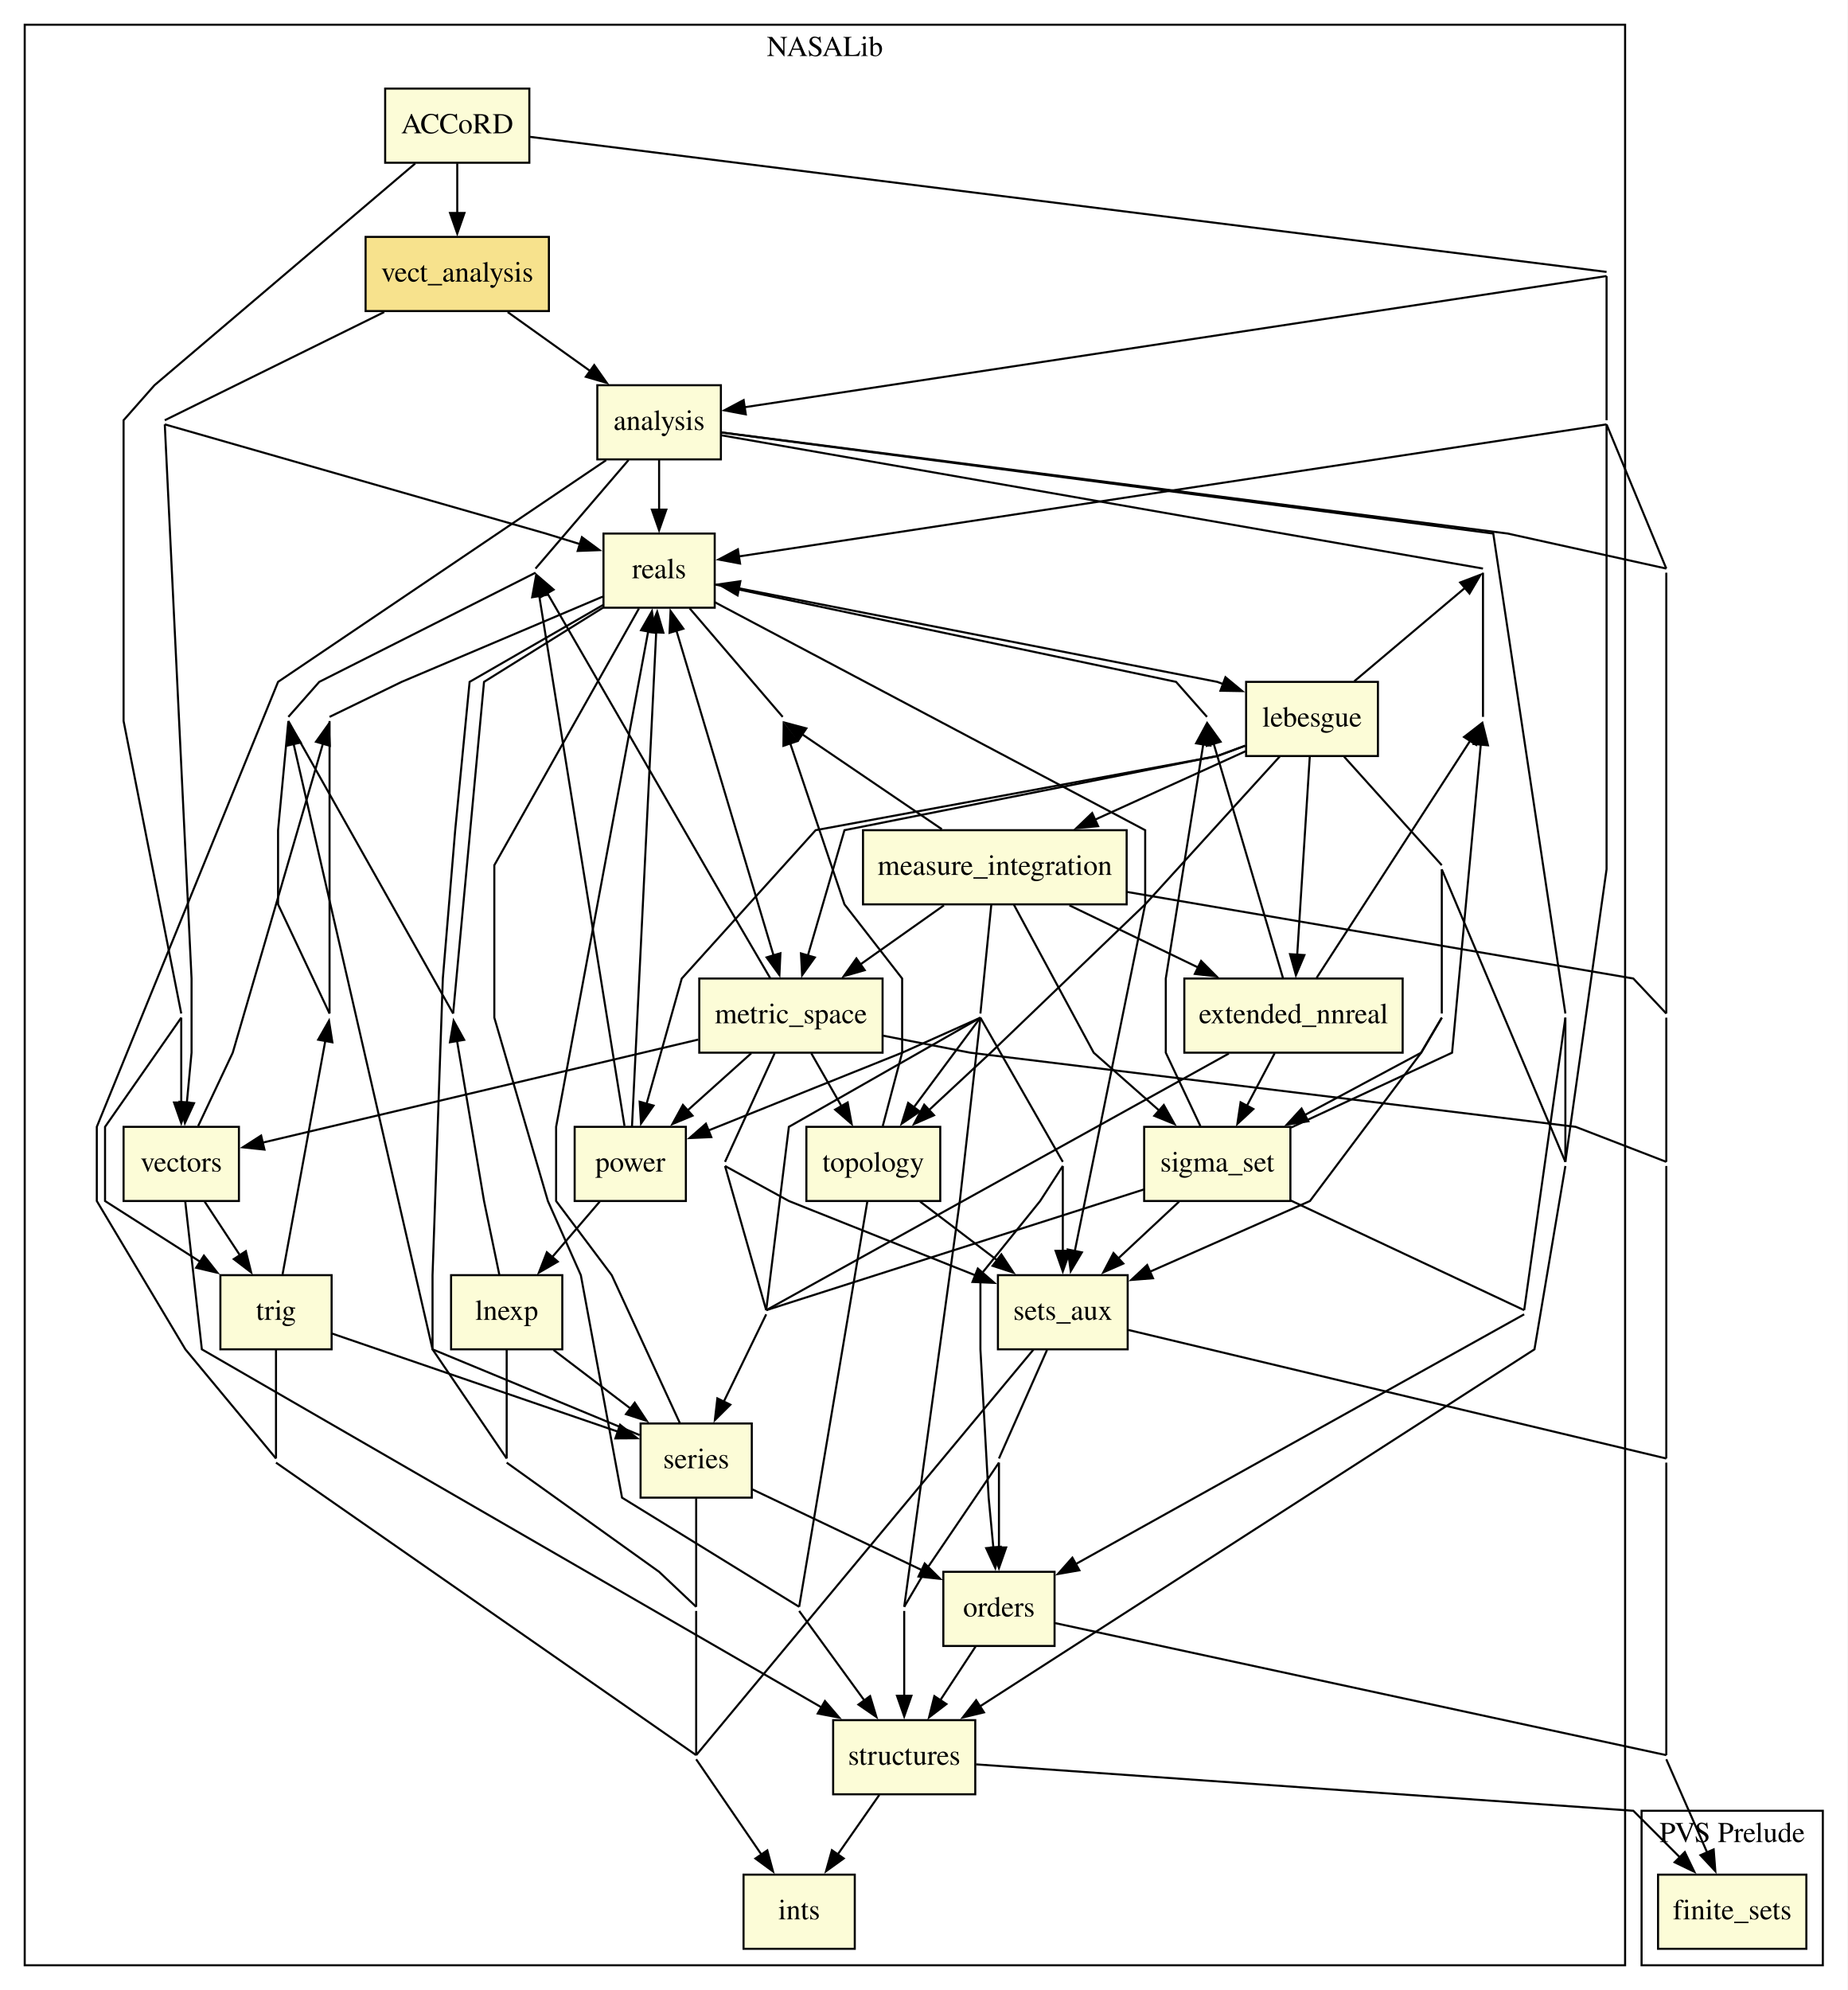
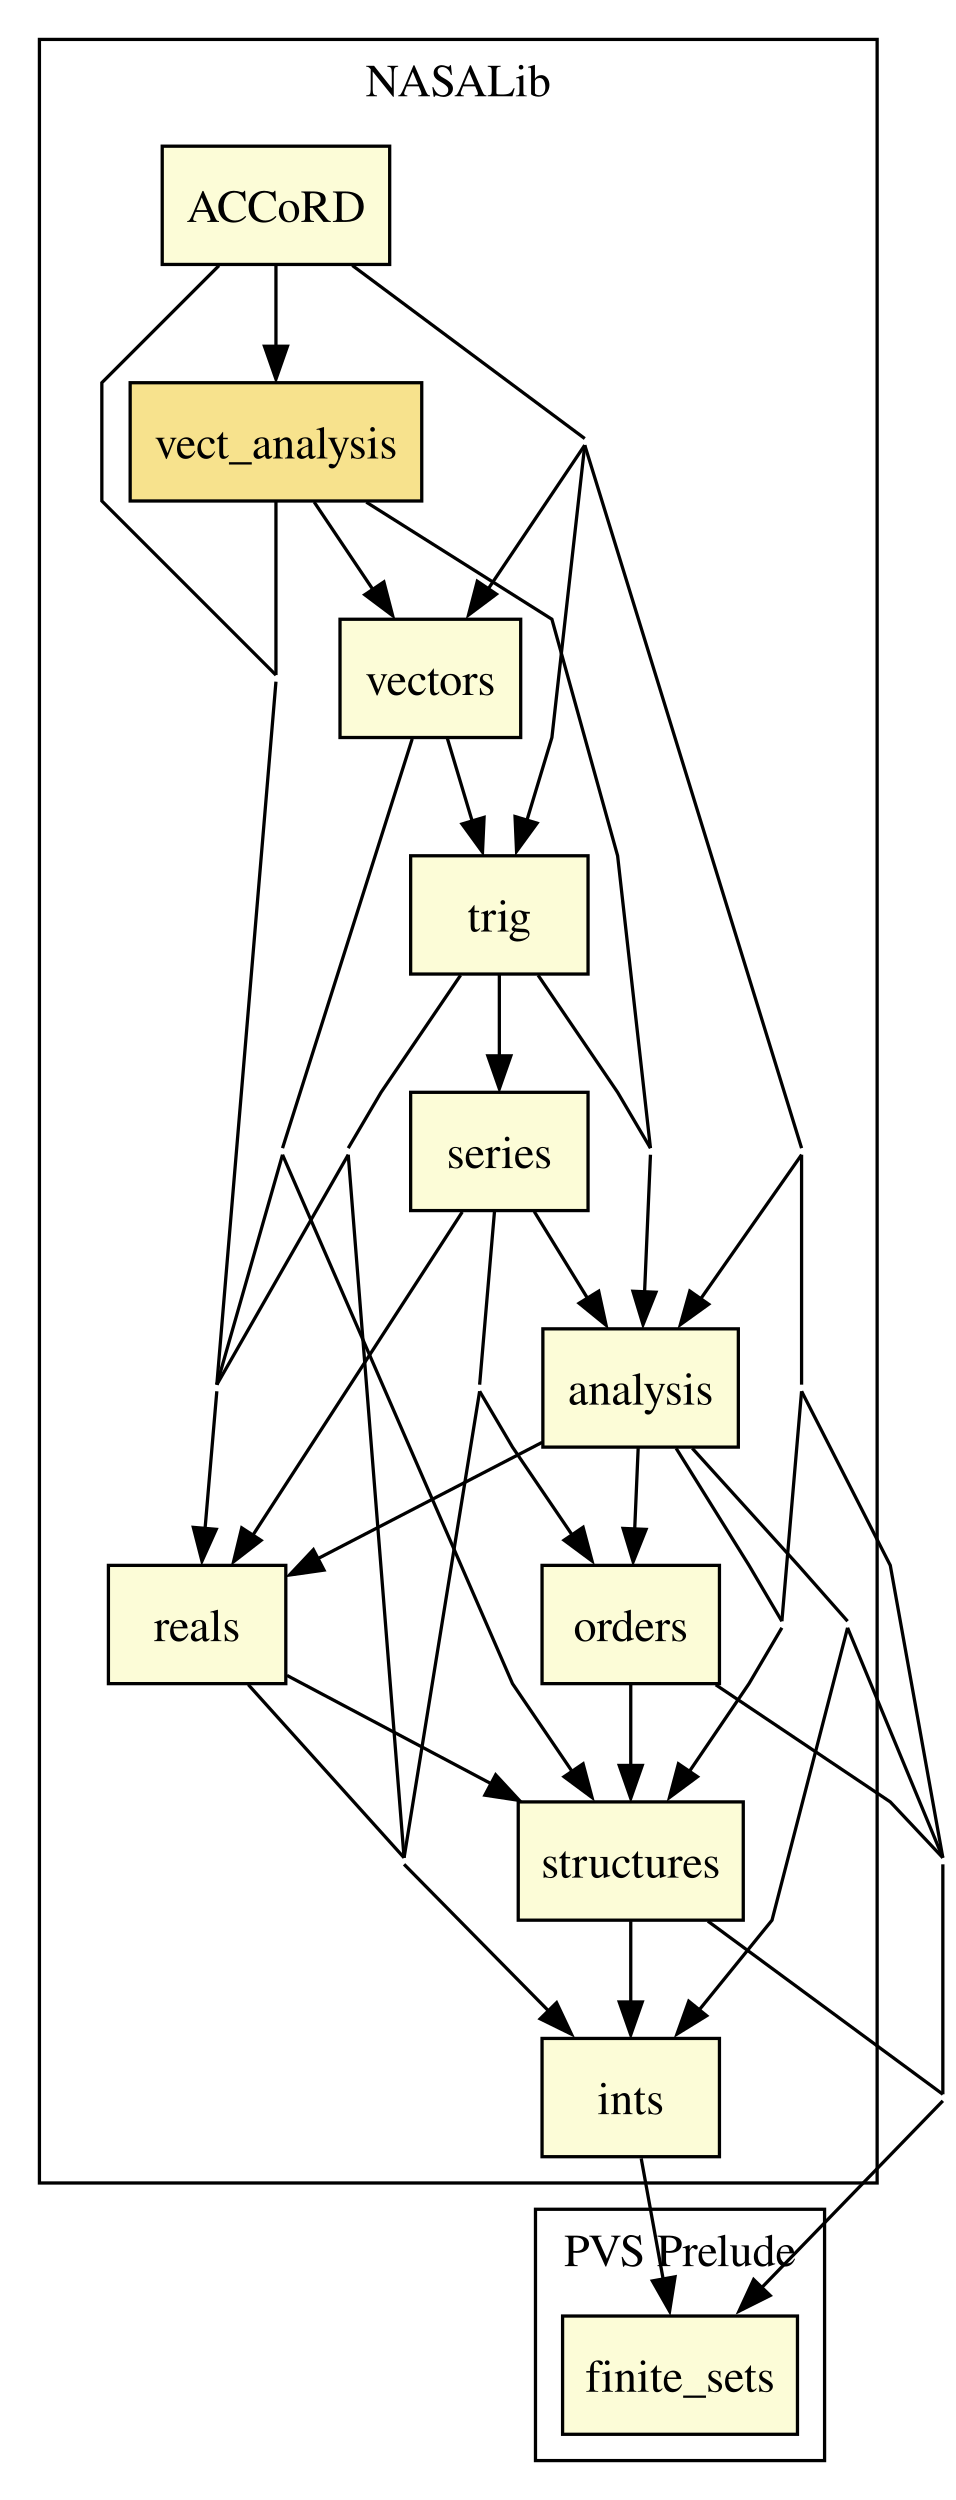
- <svg xmlns="http://www.w3.org/2000/svg" width="897pt" height="966pt" viewBox="0.00 0.00 897.00 966.00">
-   <g id="graph0" class="graph" transform="scale(1 1) rotate(0) translate(4 962)">
-     <polygon fill="white" stroke="none" points="-4,4 -4,-962 893,-962 893,4 -4,4" />
+ <svg xmlns="http://www.w3.org/2000/svg" width="291pt" height="761pt" viewBox="0.00 0.00 291.00 761.00">
+   <g id="graph0" class="graph" transform="scale(1 1) rotate(0) translate(4 757)">
+     <polygon fill="white" stroke="none" points="-4,4 -4,-757 287,-757 287,4 -4,4" />
    <g id="clust1" class="cluster">
-       <polygon fill="none" stroke="black" points="8,-8 8,-950 785,-950 785,-8 8,-8" />
-       <text text-anchor="middle" x="396.5" y="-934.8" font-family="Times,serif" font-size="14.00">NASALib</text>
+       <polygon fill="none" stroke="black" points="8,-92.5 8,-745 263,-745 263,-92.5 8,-92.5" />
+       <text text-anchor="middle" x="135.5" y="-727.7" font-family="Times,serif" font-size="14.00">NASALib</text>
    </g>
    <g id="clust2" class="cluster">
-       <polygon fill="none" stroke="black" points="793,-8 793,-83 881,-83 881,-8 793,-8" />
-       <text text-anchor="middle" x="837" y="-67.8" font-family="Times,serif" font-size="14.00">PVS Prelude</text>
+       <polygon fill="none" stroke="black" points="159,-8 159,-84.5 247,-84.5 247,-8 159,-8" />
+       <text text-anchor="middle" x="203" y="-67.2" font-family="Times,serif" font-size="14.00">PVS Prelude</text>
    </g>
    <g id="node1" class="node">
-       <polygon fill="#fcfcd7" stroke="black" points="253,-919 183,-919 183,-883 253,-883 253,-919" />
-       <text text-anchor="middle" x="218" y="-897.3" font-family="Times,serif" font-size="14.00">ACCoRD</text>
+       <polygon fill="#fcfcd7" stroke="black" points="238.75,-52 167.25,-52 167.25,-16 238.75,-16 238.75,-52" />
+       <text text-anchor="middle" x="203" y="-28.95" font-family="Times,serif" font-size="14.00">finite_sets</text>
    </g>
    <g id="node2" class="node">
-       <polygon fill="#fcfcd7" stroke="black" points="346,-775 286,-775 286,-739 346,-739 346,-775" />
-       <text text-anchor="middle" x="316" y="-753.3" font-family="Times,serif" font-size="14.00">analysis</text>
+       <polygon fill="#fcfcd7" stroke="black" points="114.62,-712.5 45.38,-712.5 45.38,-676.5 114.62,-676.5 114.62,-712.5" />
+       <text text-anchor="middle" x="80" y="-689.45" font-family="Times,serif" font-size="14.00">ACCoRD</text>
    </g>
    <g id="edge1" class="edge">
-       <path fill="none" stroke="black" d="M776,-828C776,-828 470.52,-781.51 357.44,-764.31" />
-       <polygon fill="black" stroke="black" points="358.09,-760.86 347.68,-762.82 357.04,-767.79 358.09,-760.86" />
-       <path fill="none" stroke="black" d="M253.33,-895.57C375.99,-880.18 776,-830 776,-830" />
+       <path fill="none" stroke="black" d="M240,-333.5C240,-333.5 267,-280.5 267,-280.5 267,-280.5 283,-191.5 283,-191.5" />
+     </g>
+     <g id="node3" class="node">
+       <polygon fill="#fcfcd7" stroke="black" points="220.75,-352.5 161.25,-352.5 161.25,-316.5 220.75,-316.5 220.75,-352.5" />
+       <text text-anchor="middle" x="191" y="-329.45" font-family="Times,serif" font-size="14.00">analysis</text>
+     </g>
+     <g id="edge2" class="edge">
+       <path fill="none" stroke="black" d="M174,-621.5C174,-621.5 240,-407.5 240,-407.5" />
+       <path fill="none" stroke="black" d="M240,-405.5C240,-405.5 223.17,-381.46 209.24,-361.56" />
+       <polygon fill="black" stroke="black" points="211.71,-359.99 203.11,-353.8 205.98,-364 211.71,-359.99" />
+     </g>
+     <g id="node6" class="node">
+       <polygon fill="#fcfcd7" stroke="black" points="83,-280.5 29,-280.5 29,-244.5 83,-244.5 83,-280.5" />
+       <text text-anchor="middle" x="56" y="-257.45" font-family="Times,serif" font-size="14.00">reals</text>
+     </g>
+     <g id="edge3" class="edge">
+       <path fill="none" stroke="black" d="M62.65,-676.15C47.19,-660.69 27,-640.5 27,-640.5 27,-640.5 27,-604.5 27,-604.5 27,-604.5 80,-551.5 80,-551.5" />
+       <path fill="none" stroke="black" d="M62,-333.5C62,-333.5 60.09,-311.16 58.42,-291.72" />
+       <polygon fill="black" stroke="black" points="61.82,-291.47 57.48,-281.8 54.85,-292.07 61.82,-291.47" />
+       <path fill="none" stroke="black" d="M80,-549.5C80,-549.5 62,-335.5 62,-335.5" />
+     </g>
+     <g id="node8" class="node">
+       <polygon fill="#fcfcd7" stroke="black" points="222.25,-208.5 153.75,-208.5 153.75,-172.5 222.25,-172.5 222.25,-208.5" />
+       <text text-anchor="middle" x="188" y="-185.45" font-family="Times,serif" font-size="14.00">structures</text>
+     </g>
+     <g id="edge4" class="edge">
+       <path fill="none" stroke="black" d="M240,-333.5C240,-333.5 234,-263.5 234,-263.5" />
+       <path fill="none" stroke="black" d="M240,-405.5C240,-405.5 240,-335.5 240,-335.5" />
+     </g>
+     <g id="node9" class="node">
+       <polygon fill="#fcfcd7" stroke="black" points="175,-496.5 121,-496.5 121,-460.5 175,-460.5 175,-496.5" />
+       <text text-anchor="middle" x="148" y="-473.45" font-family="Times,serif" font-size="14.00">trig</text>
+     </g>
+     <g id="edge5" class="edge">
+       <path fill="none" stroke="black" d="M174,-621.5C174,-621.5 164,-532.5 164,-532.5 164,-532.5 160.21,-519.93 156.31,-507.03" />
+       <polygon fill="black" stroke="black" points="159.48,-506.42 153.24,-497.85 152.78,-508.44 159.48,-506.42" />
+     </g>
+     <g id="node10" class="node">
+       <polygon fill="#f7e28d" stroke="black" points="124.38,-640.5 35.62,-640.5 35.62,-604.5 124.38,-604.5 124.38,-640.5" />
+       <text text-anchor="middle" x="80" y="-617.45" font-family="Times,serif" font-size="14.00">vect_analysis</text>
+     </g>
+     <g id="edge6" class="edge">
+       <path fill="none" stroke="black" d="M80,-676.2C80,-668.74 80,-659.82 80,-651.47" />
+       <polygon fill="black" stroke="black" points="83.5,-651.6 80,-641.6 76.5,-651.6 83.5,-651.6" />
    </g>
    <g id="node11" class="node">
-       <polygon fill="#fcfcd7" stroke="black" points="343,-703 289,-703 289,-667 343,-667 343,-703" />
-       <text text-anchor="middle" x="316" y="-681.3" font-family="Times,serif" font-size="14.00">reals</text>
-     </g>
-     <g id="edge2" class="edge">
-       <path fill="none" stroke="black" d="M776,-756C776,-756 465.47,-708.75 354.69,-691.89" />
-       <polygon fill="black" stroke="black" points="355.31,-688.44 344.89,-690.4 354.25,-695.36 355.31,-688.44" />
-       <path fill="none" stroke="black" d="M776,-828C776,-828 776,-758 776,-758" />
-     </g>
-     <g id="node15" class="node">
-       <polygon fill="#fcfcd7" stroke="black" points="469.5,-127 400.5,-127 400.5,-91 469.5,-91 469.5,-127" />
-       <text text-anchor="middle" x="435" y="-105.3" font-family="Times,serif" font-size="14.00">structures</text>
-     </g>
-     <g id="edge3" class="edge">
-       <path fill="none" stroke="black" d="M776,-756C776,-756 776,-614 776,-614 776,-614 776,-614 776,-540 776,-540 756,-398 756,-398" />
-     </g>
-     <g id="node17" class="node">
-       <polygon fill="#fcfcd7" stroke="black" points="157,-343 103,-343 103,-307 157,-307 157,-343" />
-       <text text-anchor="middle" x="130" y="-321.3" font-family="Times,serif" font-size="14.00">trig</text>
-     </g>
-     <g id="edge4" class="edge">
-       <path fill="none" stroke="black" d="M84,-468C84,-468 47,-415 47,-415 47,-415 47,-379 47,-379 47,-379 70.99,-363.68 93.18,-349.51" />
-       <polygon fill="black" stroke="black" points="95,-352.5 101.55,-344.17 91.24,-346.6 95,-352.5" />
-       <path fill="none" stroke="black" d="M197.56,-882.62C157.17,-848.27 71,-775 71,-775 71,-775 56,-758 56,-758 56,-758 56,-758 56,-612 56,-612 84,-470 84,-470" />
-     </g>
-     <g id="node18" class="node">
-       <polygon fill="#f7e28d" stroke="black" points="262.5,-847 173.5,-847 173.5,-811 262.5,-811 262.5,-847" />
-       <text text-anchor="middle" x="218" y="-825.3" font-family="Times,serif" font-size="14.00">vect_analysis</text>
-     </g>
-     <g id="edge5" class="edge">
-       <path fill="none" stroke="black" d="M218,-882.7C218,-875.41 218,-866.73 218,-858.54" />
-       <polygon fill="black" stroke="black" points="221.5,-858.62 218,-848.62 214.5,-858.62 221.5,-858.62" />
-     </g>
-     <g id="node19" class="node">
-       <polygon fill="#fcfcd7" stroke="black" points="112,-415 56,-415 56,-379 112,-379 112,-415" />
-       <text text-anchor="middle" x="84" y="-393.3" font-family="Times,serif" font-size="14.00">vectors</text>
-     </g>
-     <g id="edge6" class="edge">
-       <path fill="none" stroke="black" d="M84,-468C84,-468 84,-446.08 84,-426.77" />
-       <polygon fill="black" stroke="black" points="87.5,-426.82 84,-416.82 80.5,-426.82 87.5,-426.82" />
-     </g>
-     <g id="node20" class="node">
-       <polygon fill="#fcfcd7" stroke="black" points="873,-52 801,-52 801,-16 873,-16 873,-52" />
-       <text text-anchor="middle" x="837" y="-30.3" font-family="Times,serif" font-size="14.00">finite_sets</text>
+       <polygon fill="#fcfcd7" stroke="black" points="154.5,-568.5 99.5,-568.5 99.5,-532.5 154.5,-532.5 154.5,-568.5" />
+       <text text-anchor="middle" x="127" y="-545.45" font-family="Times,serif" font-size="14.00">vectors</text>
    </g>
    <g id="edge7" class="edge">
-       <path fill="none" stroke="black" d="M776,-756C776,-756 805,-686 805,-686" />
+       <path fill="none" stroke="black" d="M103.24,-676.2C131.07,-655.47 174,-623.5 174,-623.5" />
+       <path fill="none" stroke="black" d="M174,-621.5C174,-621.5 158,-597.68 144.68,-577.83" />
+       <polygon fill="black" stroke="black" points="147.1,-576.15 138.62,-569.8 141.29,-580.06 147.1,-576.15" />
+     </g>
+     <g id="edge8" class="edge">
+       <path fill="none" stroke="black" d="M254,-261.5C254,-261.5 283,-191.5 283,-191.5" />
    </g>
    <g id="node4" class="node">
-       <polygon fill="#fcfcd7" stroke="black" points="411,-52 357,-52 357,-16 411,-16 411,-52" />
-       <text text-anchor="middle" x="384" y="-30.3" font-family="Times,serif" font-size="14.00">ints</text>
-     </g>
-     <g id="edge8" class="edge">
-       <path fill="none" stroke="black" d="M130,-252C130,-252 334,-110 334,-110" />
-       <path fill="none" stroke="black" d="M334,-108C334,-108 351.41,-82.58 365.69,-61.74" />
-       <polygon fill="black" stroke="black" points="368.53,-63.78 371.3,-53.55 362.76,-59.82 368.53,-63.78" />
-       <path fill="none" stroke="black" d="M290.28,-738.62C239.44,-704.27 131,-631 131,-631 131,-631 43,-415 43,-415 43,-415 43,-379 43,-379 43,-379 86,-307 86,-307 86,-307 130,-254 130,-254" />
-     </g>
-     <g id="node9" class="node">
-       <polygon fill="#fcfcd7" stroke="black" points="508,-199 454,-199 454,-163 508,-163 508,-199" />
-       <text text-anchor="middle" x="481" y="-177.3" font-family="Times,serif" font-size="14.00">orders</text>
+       <polygon fill="#fcfcd7" stroke="black" points="215,-136.5 161,-136.5 161,-100.5 215,-100.5 215,-136.5" />
+       <text text-anchor="middle" x="188" y="-113.45" font-family="Times,serif" font-size="14.00">ints</text>
    </g>
    <g id="edge9" class="edge">
-       <path fill="none" stroke="black" d="M346.44,-752.02C440.63,-739.69 721,-703 721,-703 721,-703 756,-470 756,-470" />
-       <path fill="none" stroke="black" d="M756,-468C756,-468 736,-326 736,-326" />
+       <path fill="none" stroke="black" d="M254,-261.5C254,-261.5 231,-172.5 231,-172.5 231,-172.5 219.77,-158.65 208.78,-145.12" />
+       <polygon fill="black" stroke="black" points="211.1,-143.41 202.08,-137.85 205.66,-147.82 211.1,-143.41" />
+       <path fill="none" stroke="black" d="M206.72,-316.15C220.72,-300.69 239,-280.5 239,-280.5 239,-280.5 254,-263.5 254,-263.5" />
+     </g>
+     <g id="node5" class="node">
+       <polygon fill="#fcfcd7" stroke="black" points="215,-280.5 161,-280.5 161,-244.5 215,-244.5 215,-280.5" />
+       <text text-anchor="middle" x="188" y="-257.45" font-family="Times,serif" font-size="14.00">orders</text>
    </g>
    <g id="edge10" class="edge">
-       <path fill="none" stroke="black" d="M316,-738.7C316,-731.41 316,-722.73 316,-714.54" />
-       <polygon fill="black" stroke="black" points="319.5,-714.62 316,-704.62 312.5,-714.62 319.5,-714.62" />
+       <path fill="none" stroke="black" d="M190.26,-316.2C189.94,-308.74 189.56,-299.82 189.2,-291.47" />
+       <polygon fill="black" stroke="black" points="192.66,-291.45 188.73,-281.6 185.66,-291.75 192.66,-291.45" />
    </g>
    <g id="edge11" class="edge">
-       <path fill="none" stroke="black" d="M756,-468C756,-468 756,-398 756,-398" />
+       <path fill="none" stroke="black" d="M161.04,-317.96C140.92,-307.53 114.28,-293.72 92.86,-282.61" />
+       <polygon fill="black" stroke="black" points="94.62,-279.06 84.13,-277.57 91.39,-285.28 94.62,-279.06" />
    </g>
    <g id="edge12" class="edge">
-       <path fill="none" stroke="black" d="M805,-684C805,-684 805,-470 805,-470" />
-       <path fill="none" stroke="black" d="M346.3,-752.1C441.44,-739.86 728,-703 728,-703 728,-703 805,-686 805,-686" />
-     </g>
-     <g id="node3" class="node">
-       <polygon fill="#fcfcd7" stroke="black" points="677,-487 571,-487 571,-451 677,-451 677,-487" />
-       <text text-anchor="middle" x="624" y="-465.3" font-family="Times,serif" font-size="14.00">extended_nnreal</text>
+       <path fill="none" stroke="black" d="M234,-261.5C234,-261.5 224,-244.5 224,-244.5 224,-244.5 214.95,-231.17 205.92,-217.88" />
+       <polygon fill="black" stroke="black" points="208.3,-216.16 199.79,-209.85 202.51,-220.09 208.3,-216.16" />
+       <path fill="none" stroke="black" d="M201.81,-316.15C211.43,-300.69 224,-280.5 224,-280.5 224,-280.5 234,-263.5 234,-263.5" />
    </g>
    <g id="edge13" class="edge">
-       <path fill="none" stroke="black" d="M716,-614C716,-614 716,-684 716,-684" />
-       <path fill="none" stroke="black" d="M635.28,-487.41C654.86,-517.63 694.49,-578.8 709.78,-602.41" />
-       <polygon fill="black" stroke="black" points="706.8,-604.24 715.18,-610.73 712.68,-600.43 706.8,-604.24" />
+       <path fill="none" stroke="black" d="M191.18,-100C193.13,-89.28 195.67,-75.32 197.89,-63.08" />
+       <polygon fill="black" stroke="black" points="201.48,-63.94 199.82,-53.47 194.59,-62.68 201.48,-63.94" />
    </g>
    <g id="edge14" class="edge">
-       <path fill="none" stroke="black" d="M618.85,-487.41C610.09,-517.04 592.53,-576.41 585.26,-600.98" />
-       <polygon fill="black" stroke="black" points="581.91,-599.97 582.43,-610.55 588.62,-601.95 581.91,-599.97" />
-     </g>
-     <g id="node12" class="node">
-       <polygon fill="#fcfcd7" stroke="black" points="361,-271 307,-271 307,-235 361,-235 361,-271" />
-       <text text-anchor="middle" x="334" y="-249.3" font-family="Times,serif" font-size="14.00">series</text>
+       <path fill="none" stroke="black" d="M283,-189.5C283,-189.5 283,-119.5 283,-119.5" />
+       <path fill="none" stroke="black" d="M213.87,-244.15C236.91,-228.69 267,-208.5 267,-208.5 267,-208.5 283,-191.5 283,-191.5" />
    </g>
    <g id="edge15" class="edge">
-       <path fill="none" stroke="black" d="M592.61,-450.59C524.25,-412.67 368,-326 368,-326" />
-     </g>
-     <g id="node14" class="node">
-       <polygon fill="#fcfcd7" stroke="black" points="622.5,-415 551.5,-415 551.5,-379 622.5,-379 622.5,-415" />
-       <text text-anchor="middle" x="587" y="-393.3" font-family="Times,serif" font-size="14.00">sigma_set</text>
+       <path fill="none" stroke="black" d="M188,-244.2C188,-236.74 188,-227.82 188,-219.47" />
+       <polygon fill="black" stroke="black" points="191.5,-219.6 188,-209.6 184.5,-219.6 191.5,-219.6" />
    </g>
    <g id="edge16" class="edge">
-       <path fill="none" stroke="black" d="M614.85,-450.7C610.78,-442.98 605.88,-433.71 601.33,-425.11" />
-       <polygon fill="black" stroke="black" points="604.52,-423.65 596.75,-416.44 598.33,-426.92 604.52,-423.65" />
-     </g>
-     <g id="node5" class="node">
-       <polygon fill="#fcfcd7" stroke="black" points="665,-631 601,-631 601,-595 665,-595 665,-631" />
-       <text text-anchor="middle" x="633" y="-609.3" font-family="Times,serif" font-size="14.00">lebesgue</text>
+       <path fill="none" stroke="black" d="M71.57,-244.2C90.23,-223.47 119,-191.5 119,-191.5" />
+       <path fill="none" stroke="black" d="M119,-189.5C119,-189.5 143.56,-164.59 163.37,-144.48" />
+       <polygon fill="black" stroke="black" points="165.42,-147.38 169.94,-137.8 160.43,-142.47 165.42,-147.38" />
    </g>
    <g id="edge17" class="edge">
-       <path fill="none" stroke="black" d="M716,-686C716,-686 439.74,-734.35 346.39,-750.68" />
-       <path fill="none" stroke="black" d="M653.52,-631.3C670.8,-645.88 694.67,-666.01 707.32,-676.68" />
-       <polygon fill="black" stroke="black" points="704.94,-679.25 714.84,-683.02 709.46,-673.9 704.94,-679.25" />
+       <path fill="none" stroke="black" d="M83.35,-247C101.26,-237.5 125.04,-224.89 145.4,-214.09" />
+       <polygon fill="black" stroke="black" points="146.88,-216.74 154.08,-208.96 143.6,-210.55 146.88,-216.74" />
+     </g>
+     <g id="node7" class="node">
+       <polygon fill="#fcfcd7" stroke="black" points="175,-424.5 121,-424.5 121,-388.5 175,-388.5 175,-424.5" />
+       <text text-anchor="middle" x="148" y="-401.45" font-family="Times,serif" font-size="14.00">series</text>
    </g>
    <g id="edge18" class="edge">
-       <path fill="none" stroke="black" d="M631.9,-594.59C630.38,-570.61 627.62,-527.14 625.8,-498.42" />
-       <polygon fill="black" stroke="black" points="629.31,-498.38 625.18,-488.62 622.32,-498.82 629.31,-498.38" />
-     </g>
-     <g id="node7" class="node">
-       <polygon fill="#fcfcd7" stroke="black" points="543,-559 415,-559 415,-523 543,-523 543,-559" />
-       <text text-anchor="middle" x="479" y="-537.3" font-family="Times,serif" font-size="14.00">measure_integration</text>
+       <path fill="none" stroke="black" d="M158.63,-388.2C163.52,-380.23 169.44,-370.6 174.87,-361.76" />
+       <polygon fill="black" stroke="black" points="178.24,-363.96 180.49,-353.6 172.28,-360.29 178.24,-363.96" />
    </g>
    <g id="edge19" class="edge">
-       <path fill="none" stroke="black" d="M600.72,-597.33C579.51,-587.69 551.38,-574.9 527.51,-564.05" />
-       <polygon fill="black" stroke="black" points="529.15,-560.95 518.6,-560 526.26,-567.33 529.15,-560.95" />
-     </g>
-     <g id="node8" class="node">
-       <polygon fill="#fcfcd7" stroke="black" points="424.5,-487 335.5,-487 335.5,-451 424.5,-451 424.5,-487" />
-       <text text-anchor="middle" x="380" y="-465.3" font-family="Times,serif" font-size="14.00">metric_space</text>
+       <path fill="none" stroke="black" d="M146.52,-388.2C144.74,-367.47 142,-335.5 142,-335.5" />
+       <path fill="none" stroke="black" d="M142,-333.5C142,-333.5 119,-191.5 119,-191.5" />
    </g>
    <g id="edge20" class="edge">
-       <path fill="none" stroke="black" d="M600.55,-600.01C592.94,-597.2 587,-595 587,-595 587,-595 406,-559 406,-559 406,-559 395.81,-524.11 388.19,-498.02" />
-       <polygon fill="black" stroke="black" points="391.6,-497.23 385.44,-488.61 384.88,-499.19 391.6,-497.23" />
-     </g>
-     <g id="node10" class="node">
-       <polygon fill="#fcfcd7" stroke="black" points="329,-415 275,-415 275,-379 329,-379 329,-415" />
-       <text text-anchor="middle" x="302" y="-393.3" font-family="Times,serif" font-size="14.00">power</text>
+       <path fill="none" stroke="black" d="M142,-333.5C142,-333.5 152,-316.5 152,-316.5 152,-316.5 161.05,-303.17 170.08,-289.88" />
+       <polygon fill="black" stroke="black" points="173.49,-292.09 176.21,-281.85 167.7,-288.16 173.49,-292.09" />
    </g>
    <g id="edge21" class="edge">
-       <path fill="none" stroke="black" d="M600.55,-600.01C592.94,-597.2 587,-595 587,-595 587,-595 392,-559 392,-559 392,-559 327,-487 327,-487 327,-487 317.2,-452.11 309.87,-426.02" />
-       <polygon fill="black" stroke="black" points="313.3,-425.3 307.23,-416.62 306.56,-427.19 313.3,-425.3" />
+       <path fill="none" stroke="black" d="M136.72,-388.09C120.77,-363.47 91.5,-318.3 72.94,-289.64" />
+       <polygon fill="black" stroke="black" points="75.46,-288.1 67.09,-281.61 69.59,-291.91 75.46,-288.1" />
    </g>
-     <g id="node13" class="node">
-       <polygon fill="#fcfcd7" stroke="black" points="543.5,-343 480.5,-343 480.5,-307 543.5,-307 543.5,-343" />
-       <text text-anchor="middle" x="512" y="-321.3" font-family="Times,serif" font-size="14.00">sets_aux</text>
+     <g id="edge22" class="edge">
+       <path fill="none" stroke="black" d="M283,-117.5C283,-117.5 251.08,-84.58 227.56,-60.33" />
+       <polygon fill="black" stroke="black" points="230.44,-58.24 220.97,-53.5 225.41,-63.11 230.44,-58.24" />
+       <path fill="none" stroke="black" d="M211.48,-172.2C239.62,-151.47 283,-119.5 283,-119.5" />
    </g>
    <g id="edge23" class="edge">
-       <path fill="none" stroke="black" d="M696,-468C696,-468 686,-451 686,-451 686,-451 632,-379 632,-379 632,-379 588.79,-359.92 554.23,-344.65" />
-       <polygon fill="black" stroke="black" points="555.79,-341.51 545.23,-340.68 552.96,-347.92 555.79,-341.51" />
+       <path fill="none" stroke="black" d="M188,-172.2C188,-164.74 188,-155.82 188,-147.47" />
+       <polygon fill="black" stroke="black" points="191.5,-147.6 188,-137.6 184.5,-147.6 191.5,-147.6" />
    </g>
    <g id="edge24" class="edge">
-       <path fill="none" stroke="black" d="M648.57,-594.7C667.23,-573.97 696,-542 696,-542" />
-       <path fill="none" stroke="black" d="M696,-468C696,-468 686,-451 686,-451 686,-451 656.35,-435.13 629.5,-420.75" />
-       <polygon fill="black" stroke="black" points="631.22,-417.7 620.75,-416.07 627.91,-423.87 631.22,-417.7" />
-       <path fill="none" stroke="black" d="M696,-540C696,-540 696,-470 696,-470" />
+       <path fill="none" stroke="black" d="M159.79,-460.15C170.29,-444.69 184,-424.5 184,-424.5 184,-424.5 194,-407.5 194,-407.5" />
+       <path fill="none" stroke="black" d="M194,-405.5C194,-405.5 193.04,-383.16 192.21,-363.72" />
+       <polygon fill="black" stroke="black" points="195.67,-363.64 191.74,-353.8 188.67,-363.94 195.67,-363.64" />
    </g>
    <g id="edge25" class="edge">
-       <path fill="none" stroke="black" d="M696,-540C696,-540 756,-398 756,-398" />
-       <path fill="none" stroke="black" d="M756,-396C756,-396 741,-307 741,-307 741,-307 552.67,-185.75 471.5,-133.5" />
-       <polygon fill="black" stroke="black" points="473.73,-130.77 463.43,-128.3 469.94,-136.66 473.73,-130.77" />
-     </g>
-     <g id="node16" class="node">
-       <polygon fill="#fcfcd7" stroke="black" points="452.5,-415 387.5,-415 387.5,-379 452.5,-379 452.5,-415" />
-       <text text-anchor="middle" x="420" y="-393.3" font-family="Times,serif" font-size="14.00">topology</text>
+       <path fill="none" stroke="black" d="M102,-405.5C102,-405.5 119,-191.5 119,-191.5" />
    </g>
    <g id="edge26" class="edge">
-       <path fill="none" stroke="black" d="M617.38,-594.84C593.84,-568.98 552,-523 552,-523 552,-523 477,-451 477,-451 477,-451 461.54,-436.63 446.73,-422.85" />
-       <polygon fill="black" stroke="black" points="449.48,-420.63 439.77,-416.38 444.71,-425.76 449.48,-420.63" />
-     </g>
-     <g id="node6" class="node">
-       <polygon fill="#fcfcd7" stroke="black" points="269,-343 215,-343 215,-307 269,-307 269,-343" />
-       <text text-anchor="middle" x="242" y="-321.3" font-family="Times,serif" font-size="14.00">lnexp</text>
+       <path fill="none" stroke="black" d="M102,-405.5C102,-405.5 62,-335.5 62,-335.5" />
+       <path fill="none" stroke="black" d="M136.21,-460.15C125.71,-444.69 112,-424.5 112,-424.5 112,-424.5 102,-407.5 102,-407.5" />
    </g>
    <g id="edge27" class="edge">
-       <path fill="none" stroke="black" d="M238.4,-343.35C235.19,-358.81 231,-379 231,-379 231,-379 221.94,-432.78 217.9,-456.73" />
-       <polygon fill="black" stroke="black" points="214.46,-456.06 216.25,-466.51 221.36,-457.23 214.46,-456.06" />
-       <path fill="none" stroke="black" d="M216,-470C216,-470 136,-612 136,-612" />
+       <path fill="none" stroke="black" d="M148,-460.2C148,-452.74 148,-443.82 148,-435.47" />
+       <polygon fill="black" stroke="black" points="151.5,-435.6 148,-425.6 144.5,-435.6 151.5,-435.6" />
    </g>
    <g id="edge28" class="edge">
-       <path fill="none" stroke="black" d="M242,-306.7C242,-285.97 242,-254 242,-254" />
+       <path fill="none" stroke="black" d="M107.5,-604.15C132,-588.69 164,-568.5 164,-568.5 164,-568.5 184,-496.5 184,-496.5 184,-496.5 194,-407.5 194,-407.5" />
    </g>
    <g id="edge29" class="edge">
-       <path fill="none" stroke="black" d="M216,-470C216,-470 231,-631 231,-631 231,-631 263.79,-651.45 288.64,-666.94" />
+       <path fill="none" stroke="black" d="M80,-604.2C80,-583.47 80,-551.5 80,-551.5" />
    </g>
    <g id="edge30" class="edge">
-       <path fill="none" stroke="black" d="M264.74,-306.7C276.02,-298.11 289.83,-287.61 302.14,-278.24" />
-       <polygon fill="black" stroke="black" points="304.16,-281.1 310,-272.26 299.92,-275.53 304.16,-281.1" />
+       <path fill="none" stroke="black" d="M91.62,-604.2C97.02,-596.14 103.57,-586.39 109.55,-577.48" />
+       <polygon fill="black" stroke="black" points="112.85,-579.86 115.52,-569.6 107.04,-575.96 112.85,-579.86" />
    </g>
    <g id="edge31" class="edge">
-       <path fill="none" stroke="black" d="M515.22,-522.52C534.14,-513.38 557.52,-502.09 577.75,-492.33" />
-       <polygon fill="black" stroke="black" points="579.15,-495.54 586.63,-488.04 576.1,-489.24 579.15,-495.54" />
+       <path fill="none" stroke="black" d="M82,-405.5C82,-405.5 62,-335.5 62,-335.5" />
+       <path fill="none" stroke="black" d="M121.48,-532.09C109.47,-494.17 82,-407.5 82,-407.5" />
    </g>
    <g id="edge32" class="edge">
-       <path fill="none" stroke="black" d="M454.27,-522.52C442.01,-513.85 427.02,-503.25 413.73,-493.85" />
-       <polygon fill="black" stroke="black" points="415.83,-491.05 405.65,-488.13 411.79,-496.77 415.83,-491.05" />
+       <path fill="none" stroke="black" d="M82,-405.5C82,-405.5 152,-244.5 152,-244.5 152,-244.5 161.05,-231.17 170.08,-217.88" />
+       <polygon fill="black" stroke="black" points="173.49,-220.09 176.21,-209.85 167.7,-216.16 173.49,-220.09" />
    </g>
    <g id="edge33" class="edge">
-       <path fill="none" stroke="black" d="M472,-468C472,-468 512,-398 512,-398" />
-       <path fill="none" stroke="black" d="M512,-396C512,-396 501,-379 501,-379 501,-379 472,-343 472,-343 472,-343 472,-307 472,-307 472,-307 476,-235 476,-235 476,-235 477.12,-223.17 478.29,-210.68" />
-       <polygon fill="black" stroke="black" points="481.77,-211.15 479.22,-200.86 474.8,-210.49 481.77,-211.15" />
-     </g>
-     <g id="edge34" class="edge">
-       <path fill="none" stroke="black" d="M477.27,-522.7C475.2,-501.97 472,-470 472,-470" />
-       <path fill="none" stroke="black" d="M472,-468C472,-468 434,-451 434,-451 434,-451 378.87,-428.86 339.86,-413.2" />
-       <polygon fill="black" stroke="black" points="341.34,-410.02 330.76,-409.55 338.73,-416.52 341.34,-410.02" />
-     </g>
-     <g id="edge35" class="edge">
-       <path fill="none" stroke="black" d="M453.27,-559.48C431.11,-574.55 400.36,-595.44 385.2,-605.75" />
-       <polygon fill="black" stroke="black" points="383.56,-602.63 377.25,-611.15 387.49,-608.42 383.56,-602.63" />
-     </g>
-     <g id="edge36" class="edge">
-       <path fill="none" stroke="black" d="M472,-468C472,-468 379,-415 379,-415 379,-415 368,-326 368,-326" />
-     </g>
-     <g id="edge37" class="edge">
-       <path fill="none" stroke="black" d="M512,-396C512,-396 512,-374.08 512,-354.77" />
-       <polygon fill="black" stroke="black" points="515.5,-354.82 512,-344.82 508.5,-354.82 515.5,-354.82" />
-     </g>
-     <g id="edge38" class="edge">
-       <path fill="none" stroke="black" d="M488.25,-522.84C502.2,-496.98 527,-451 527,-451 527,-451 543.27,-436.63 558.87,-422.85" />
-       <polygon fill="black" stroke="black" points="561.04,-425.6 566.22,-416.36 556.41,-420.35 561.04,-425.6" />
-     </g>
-     <g id="edge39" class="edge">
-       <path fill="none" stroke="black" d="M435,-180C435,-180 435,-158.08 435,-138.77" />
-       <polygon fill="black" stroke="black" points="438.5,-138.82 435,-128.82 431.5,-138.82 438.5,-138.82" />
-       <path fill="none" stroke="black" d="M472,-468C472,-468 462,-379 462,-379 462,-379 435,-182 435,-182" />
-     </g>
-     <g id="edge40" class="edge">
-       <path fill="none" stroke="black" d="M472,-468C472,-468 454.3,-444.18 439.56,-424.33" />
-       <polygon fill="black" stroke="black" points="442.53,-422.46 433.76,-416.52 436.91,-426.63 442.53,-422.46" />
-     </g>
-     <g id="edge41" class="edge">
-       <path fill="none" stroke="black" d="M805,-468C805,-468 805,-398 805,-398" />
-       <path fill="none" stroke="black" d="M543.23,-529.02C634.03,-513.49 789,-487 789,-487 789,-487 805,-470 805,-470" />
-     </g>
-     <g id="edge42" class="edge">
-       <path fill="none" stroke="black" d="M369.85,-487.35C360.81,-502.81 349,-523 349,-523 349,-523 281.56,-639.75 261.54,-674.41" />
-       <polygon fill="black" stroke="black" points="258.73,-672.28 256.76,-682.69 264.79,-675.78 258.73,-672.28" />
-     </g>
-     <g id="edge43" class="edge">
-       <path fill="none" stroke="black" d="M360.72,-450.7C351.34,-442.28 339.91,-432.02 329.62,-422.79" />
-       <polygon fill="black" stroke="black" points="332.24,-420.43 322.46,-416.36 327.56,-425.64 332.24,-420.43" />
-     </g>
-     <g id="edge45" class="edge">
-       <path fill="none" stroke="black" d="M372.09,-450.7C362.61,-429.97 348,-398 348,-398" />
-       <path fill="none" stroke="black" d="M348,-396C348,-396 368,-326 368,-326" />
-       <path fill="none" stroke="black" d="M368,-324C368,-324 356.84,-301.03 347.31,-281.41" />
-       <polygon fill="black" stroke="black" points="350.58,-280.13 343.07,-272.66 344.29,-283.19 350.58,-280.13" />
-     </g>
-     <g id="edge46" class="edge">
-       <path fill="none" stroke="black" d="M348,-396C348,-396 379,-379 379,-379 379,-379 430.63,-358.43 469.56,-342.91" />
-       <polygon fill="black" stroke="black" points="470.74,-346.21 478.74,-339.26 468.15,-339.71 470.74,-346.21" />
-     </g>
-     <g id="edge47" class="edge">
-       <path fill="none" stroke="black" d="M389.89,-450.7C394.34,-442.9 399.71,-433.51 404.67,-424.83" />
-       <polygon fill="black" stroke="black" points="407.55,-426.84 409.48,-416.42 401.47,-423.36 407.55,-426.84" />
-     </g>
-     <g id="edge48" class="edge">
-       <path fill="none" stroke="black" d="M335.04,-457.37C277.37,-443.73 178.24,-420.29 123.39,-407.31" />
-       <polygon fill="black" stroke="black" points="124.4,-403.96 113.86,-405.06 122.78,-410.77 124.4,-403.96" />
-     </g>
-     <g id="edge49" class="edge">
-       <path fill="none" stroke="black" d="M424.77,-459.25C446.09,-455.09 467,-451 467,-451 467,-451 761,-415 761,-415 761,-415 805,-398 805,-398" />
-       <path fill="none" stroke="black" d="M805,-396C805,-396 805,-254 805,-254" />
-     </g>
-     <g id="edge50" class="edge">
-       <path fill="none" stroke="black" d="M469.63,-162.7C464.45,-154.81 458.2,-145.3 452.44,-136.55" />
-       <polygon fill="black" stroke="black" points="455.49,-134.8 447.07,-128.37 449.64,-138.65 455.49,-134.8" />
-     </g>
-     <g id="edge51" class="edge">
-       <path fill="none" stroke="black" d="M805,-108C805,-108 815.84,-83.26 824.91,-62.59" />
-       <polygon fill="black" stroke="black" points="828,-64.25 828.81,-53.69 821.59,-61.44 828,-64.25" />
-       <path fill="none" stroke="black" d="M508.34,-174.09C586.46,-157.22 805,-110 805,-110" />
-     </g>
-     <g id="edge52" class="edge">
-       <path fill="none" stroke="black" d="M299.19,-415.46C290.61,-468.82 264.88,-628.79 257.81,-672.73" />
-       <polygon fill="black" stroke="black" points="254.37,-672.08 256.24,-682.51 261.28,-673.19 254.37,-672.08" />
-     </g>
-     <g id="edge53" class="edge">
-       <path fill="none" stroke="black" d="M287.17,-378.7C280.19,-370.56 271.73,-360.69 264.03,-351.7" />
-       <polygon fill="black" stroke="black" points="266.81,-349.57 257.65,-344.25 261.5,-354.12 266.81,-349.57" />
-     </g>
-     <g id="edge54" class="edge">
-       <path fill="none" stroke="black" d="M302.84,-415.23C305.17,-462.74 311.69,-595.97 314.59,-655.1" />
-       <polygon fill="black" stroke="black" points="311.09,-655.21 315.07,-665.03 318.08,-654.87 311.09,-655.21" />
-     </g>
-     <g id="edge55" class="edge">
-       <path fill="none" stroke="black" d="M242,-252C242,-252 316,-199 316,-199 316,-199 334,-182 334,-182" />
-       <path fill="none" stroke="black" d="M288.89,-668.38C261.76,-652.75 224,-631 224,-631 224,-631 217,-559 217,-559 217,-559 211,-487 211,-487 211,-487 206,-343 206,-343 206,-343 206,-307 206,-307 206,-307 242,-254 242,-254" />
-       <path fill="none" stroke="black" d="M334,-180C334,-180 334,-110 334,-110" />
-     </g>
-     <g id="edge56" class="edge">
-       <path fill="none" stroke="black" d="M354.75,-676.42C429.66,-661.77 587,-631 587,-631 587,-631 588.14,-630.58 590.05,-629.87" />
-       <polygon fill="black" stroke="black" points="354.1,-672.98 344.96,-678.34 355.45,-679.85 354.1,-672.98" />
-       <polygon fill="black" stroke="black" points="590.97,-633.27 599.13,-626.52 588.54,-626.7 590.97,-633.27" />
-     </g>
-     <g id="edge57" class="edge">
-       <path fill="none" stroke="black" d="M324.42,-655.86C336.69,-614.82 359.36,-539.02 371.61,-498.05" />
-       <polygon fill="black" stroke="black" points="321.07,-654.82 321.56,-665.4 327.78,-656.82 321.07,-654.82" />
-       <polygon fill="black" stroke="black" points="374.9,-499.27 374.41,-488.68 368.19,-497.26 374.9,-499.27" />
-     </g>
-     <g id="edge58" class="edge">
-       <path fill="none" stroke="black" d="M343.07,-669.66C405.06,-636.83 552,-559 552,-559 552,-559 552,-523 552,-523 552,-523 528.86,-409.03 517.78,-354.47" />
-       <polygon fill="black" stroke="black" points="521.27,-354.07 515.85,-344.97 514.41,-355.46 521.27,-354.07" />
-     </g>
-     <g id="edge59" class="edge">
-       <path fill="none" stroke="black" d="M306.19,-666.59C284.83,-628.67 236,-542 236,-542 236,-542 236,-542 236,-468 236,-468 262,-379 262,-379 262,-379 278,-343 278,-343 278,-343 298,-235 298,-235 298,-235 384,-182 384,-182" />
-       <path fill="none" stroke="black" d="M384,-180C384,-180 401.2,-156.39 415.62,-136.6" />
-       <polygon fill="black" stroke="black" points="418.44,-138.67 421.5,-128.53 412.78,-134.55 418.44,-138.67" />
-     </g>
-     <g id="edge60" class="edge">
-       <path fill="none" stroke="black" d="M306.54,-265.37C268.93,-280.94 206,-307 206,-307 206,-307 151.2,-545.76 138.57,-600.78" />
-       <polygon fill="black" stroke="black" points="135.16,-600 136.34,-610.52 141.99,-601.56 135.16,-600" />
-     </g>
-     <g id="edge61" class="edge">
-       <path fill="none" stroke="black" d="M334,-234.7C334,-213.97 334,-182 334,-182" />
-     </g>
-     <g id="edge62" class="edge">
-       <path fill="none" stroke="black" d="M361.31,-239C384.51,-227.95 418.05,-211.98 443.72,-199.75" />
-       <polygon fill="black" stroke="black" points="444.95,-203.04 452.47,-195.58 441.94,-196.72 444.95,-203.04" />
-     </g>
-     <g id="edge63" class="edge">
-       <path fill="none" stroke="black" d="M326.09,-271.16C314.18,-297.02 293,-343 293,-343 293,-343 266,-379 266,-379 266,-379 266,-415 266,-415 266,-415 297.82,-586.22 310.69,-655.45" />
-       <polygon fill="black" stroke="black" points="307.25,-656.08 312.52,-665.28 314.13,-654.8 307.25,-656.08" />
-     </g>
-     <g id="edge64" class="edge">
-       <path fill="none" stroke="black" d="M497.73,-306.85C455.5,-256.07 334,-110 334,-110" />
-     </g>
-     <g id="edge65" class="edge">
-       <path fill="none" stroke="black" d="M481,-252C481,-252 481,-230.08 481,-210.77" />
-       <polygon fill="black" stroke="black" points="484.5,-210.82 481,-200.82 477.5,-210.82 484.5,-210.82" />
-     </g>
-     <g id="edge66" class="edge">
-       <path fill="none" stroke="black" d="M504.34,-306.7C495.16,-285.97 481,-254 481,-254" />
-       <path fill="none" stroke="black" d="M481,-252C481,-252 445,-199 445,-199 445,-199 435,-182 435,-182" />
-     </g>
-     <g id="edge67" class="edge">
-       <path fill="none" stroke="black" d="M805,-252C805,-252 805,-110 805,-110" />
-       <path fill="none" stroke="black" d="M543.91,-316.38C619.85,-298.23 805,-254 805,-254" />
-     </g>
-     <g id="edge68" class="edge">
-       <path fill="none" stroke="black" d="M622.76,-414.62C656.19,-430.17 701,-451 701,-451 701,-451 711.53,-564.03 714.95,-600.68" />
-       <polygon fill="black" stroke="black" points="711.45,-600.86 715.86,-610.49 718.42,-600.21 711.45,-600.86" />
-     </g>
-     <g id="edge69" class="edge">
-       <path fill="none" stroke="black" d="M736,-324C736,-324 588.9,-242.08 518.15,-202.69" />
-       <polygon fill="black" stroke="black" points="520.05,-199.74 509.61,-197.93 516.65,-205.86 520.05,-199.74" />
-       <path fill="none" stroke="black" d="M622.69,-379.23C666.77,-358.52 736,-326 736,-326" />
-     </g>
-     <g id="edge70" class="edge">
-       <path fill="none" stroke="black" d="M578.81,-415.35C571.52,-430.81 562,-451 562,-451 562,-451 562,-487 562,-487 562,-487 575.33,-570.31 580.23,-600.91" />
-       <polygon fill="black" stroke="black" points="576.72,-601.18 581.76,-610.51 583.64,-600.08 576.72,-601.18" />
-       <path fill="none" stroke="black" d="M582,-614C582,-614 567,-631 567,-631 567,-631 408.39,-664.49 343.34,-678.23" />
-     </g>
-     <g id="edge71" class="edge">
-       <path fill="none" stroke="black" d="M551.33,-384.6C489.27,-364.76 368,-326 368,-326" />
-     </g>
-     <g id="edge72" class="edge">
-       <path fill="none" stroke="black" d="M568.46,-378.7C559.54,-370.37 548.67,-360.22 538.86,-351.07" />
-       <polygon fill="black" stroke="black" points="541.39,-348.64 531.69,-344.38 536.61,-353.76 541.39,-348.64" />
-     </g>
-     <g id="edge73" class="edge">
-       <path fill="none" stroke="black" d="M422.91,-90.7C416.86,-82.04 409.4,-71.35 402.63,-61.67" />
-       <polygon fill="black" stroke="black" points="405.64,-59.86 397.04,-53.67 399.9,-63.87 405.64,-59.86" />
-     </g>
-     <g id="edge74" class="edge">
-       <path fill="none" stroke="black" d="M469.91,-105.53C559.22,-99.23 789,-83 789,-83 789,-83 800.17,-71.83 811.73,-60.27" />
-       <polygon fill="black" stroke="black" points="814,-62.95 818.6,-53.4 809.05,-58 814,-62.95" />
-     </g>
-     <g id="edge75" class="edge">
-       <path fill="none" stroke="black" d="M376,-614C376,-614 348.6,-645.97 330.83,-666.7" />
-       <path fill="none" stroke="black" d="M424.58,-415.35C428.67,-430.81 434,-451 434,-451 434,-451 434,-487 434,-487 434,-487 406,-523 406,-523 406,-523 387.51,-577.87 379.56,-601.44" />
-       <polygon fill="black" stroke="black" points="376.36,-599.97 376.48,-610.57 382.99,-602.21 376.36,-599.97" />
-     </g>
-     <g id="edge76" class="edge">
-       <path fill="none" stroke="black" d="M442.74,-378.7C454.02,-370.11 467.83,-359.61 480.14,-350.24" />
-       <polygon fill="black" stroke="black" points="482.16,-353.1 488,-344.26 477.92,-347.53 482.16,-353.1" />
-     </g>
-     <g id="edge77" class="edge">
-       <path fill="none" stroke="black" d="M417.11,-378.85C408.57,-328.07 384,-182 384,-182" />
-     </g>
-     <g id="edge78" class="edge">
-       <path fill="none" stroke="black" d="M256,-686C256,-686 283.4,-717.97 301.17,-738.7" />
-       <path fill="none" stroke="black" d="M156,-470C156,-470 131,-523 131,-523 131,-523 131,-559 131,-559 131,-559 136,-612 136,-612" />
-       <path fill="none" stroke="black" d="M136,-614C136,-614 151,-631 151,-631 151,-631 256,-684 256,-684" />
-       <path fill="none" stroke="black" d="M133.19,-343.41C138.61,-373.04 149.48,-432.41 153.98,-456.98" />
-       <polygon fill="black" stroke="black" points="150.48,-457.31 155.73,-466.51 157.37,-456.04 150.48,-457.31" />
-     </g>
-     <g id="edge79" class="edge">
-       <path fill="none" stroke="black" d="M130,-306.7C130,-285.97 130,-254 130,-254" />
-     </g>
-     <g id="edge80" class="edge">
-       <path fill="none" stroke="black" d="M156,-470C156,-470 156,-612 156,-612" />
-     </g>
-     <g id="edge81" class="edge">
-       <path fill="none" stroke="black" d="M157.09,-314.7C192.75,-302.47 255.65,-280.88 296.04,-267.02" />
-       <polygon fill="black" stroke="black" points="297.04,-270.38 305.37,-263.83 294.77,-263.76 297.04,-270.38" />
-     </g>
-     <g id="edge82" class="edge">
-       <path fill="none" stroke="black" d="M242.48,-810.52C254.61,-801.85 269.45,-791.25 282.61,-781.85" />
-       <polygon fill="black" stroke="black" points="284.5,-784.8 290.6,-776.14 280.43,-779.1 284.5,-784.8" />
-     </g>
-     <g id="edge83" class="edge">
-       <path fill="none" stroke="black" d="M76,-756C76,-756 261,-703 261,-703 261,-703 268.26,-700.76 277.5,-697.9" />
-       <polygon fill="black" stroke="black" points="278.53,-701.24 287.05,-694.95 276.47,-694.56 278.53,-701.24" />
-     </g>
-     <g id="edge84" class="edge">
-       <path fill="none" stroke="black" d="M182.53,-810.52C140.47,-789.78 76,-758 76,-758" />
-       <path fill="none" stroke="black" d="M76,-756C76,-756 89,-487 89,-487 89,-487 89,-451 89,-451 89,-451 87.88,-439.17 86.71,-426.68" />
-       <polygon fill="black" stroke="black" points="90.2,-426.49 85.78,-416.86 83.23,-427.15 90.2,-426.49" />
-     </g>
-     <g id="edge85" class="edge">
-       <path fill="none" stroke="black" d="M156,-614C156,-614 191,-631 191,-631 191,-631 251.77,-656.77 288.57,-672.37" />
-       <path fill="none" stroke="black" d="M92.19,-415.35C99.48,-430.81 109,-451 109,-451 109,-451 142.31,-565.09 152.84,-601.19" />
-       <polygon fill="black" stroke="black" points="149.41,-601.93 155.58,-610.55 156.13,-599.97 149.41,-601.93" />
-     </g>
-     <g id="edge86" class="edge">
-       <path fill="none" stroke="black" d="M85.93,-378.84C88.83,-352.98 94,-307 94,-307 94,-307 304.73,-185.26 394.87,-133.18" />
-       <polygon fill="black" stroke="black" points="396.52,-136.27 403.43,-128.24 393.02,-130.21 396.52,-136.27" />
-     </g>
-     <g id="edge87" class="edge">
-       <path fill="none" stroke="black" d="M95.37,-378.7C100.55,-370.81 106.8,-361.3 112.56,-352.55" />
-       <polygon fill="black" stroke="black" points="115.36,-354.65 117.93,-344.37 109.51,-350.8 115.36,-354.65" />
+       <path fill="none" stroke="black" d="M132.19,-532.2C134.48,-524.57 137.23,-515.42 139.78,-506.9" />
+       <polygon fill="black" stroke="black" points="143.35,-508.19 142.87,-497.6 136.64,-506.18 143.35,-508.19" />
    </g>
  </g>
</svg>
